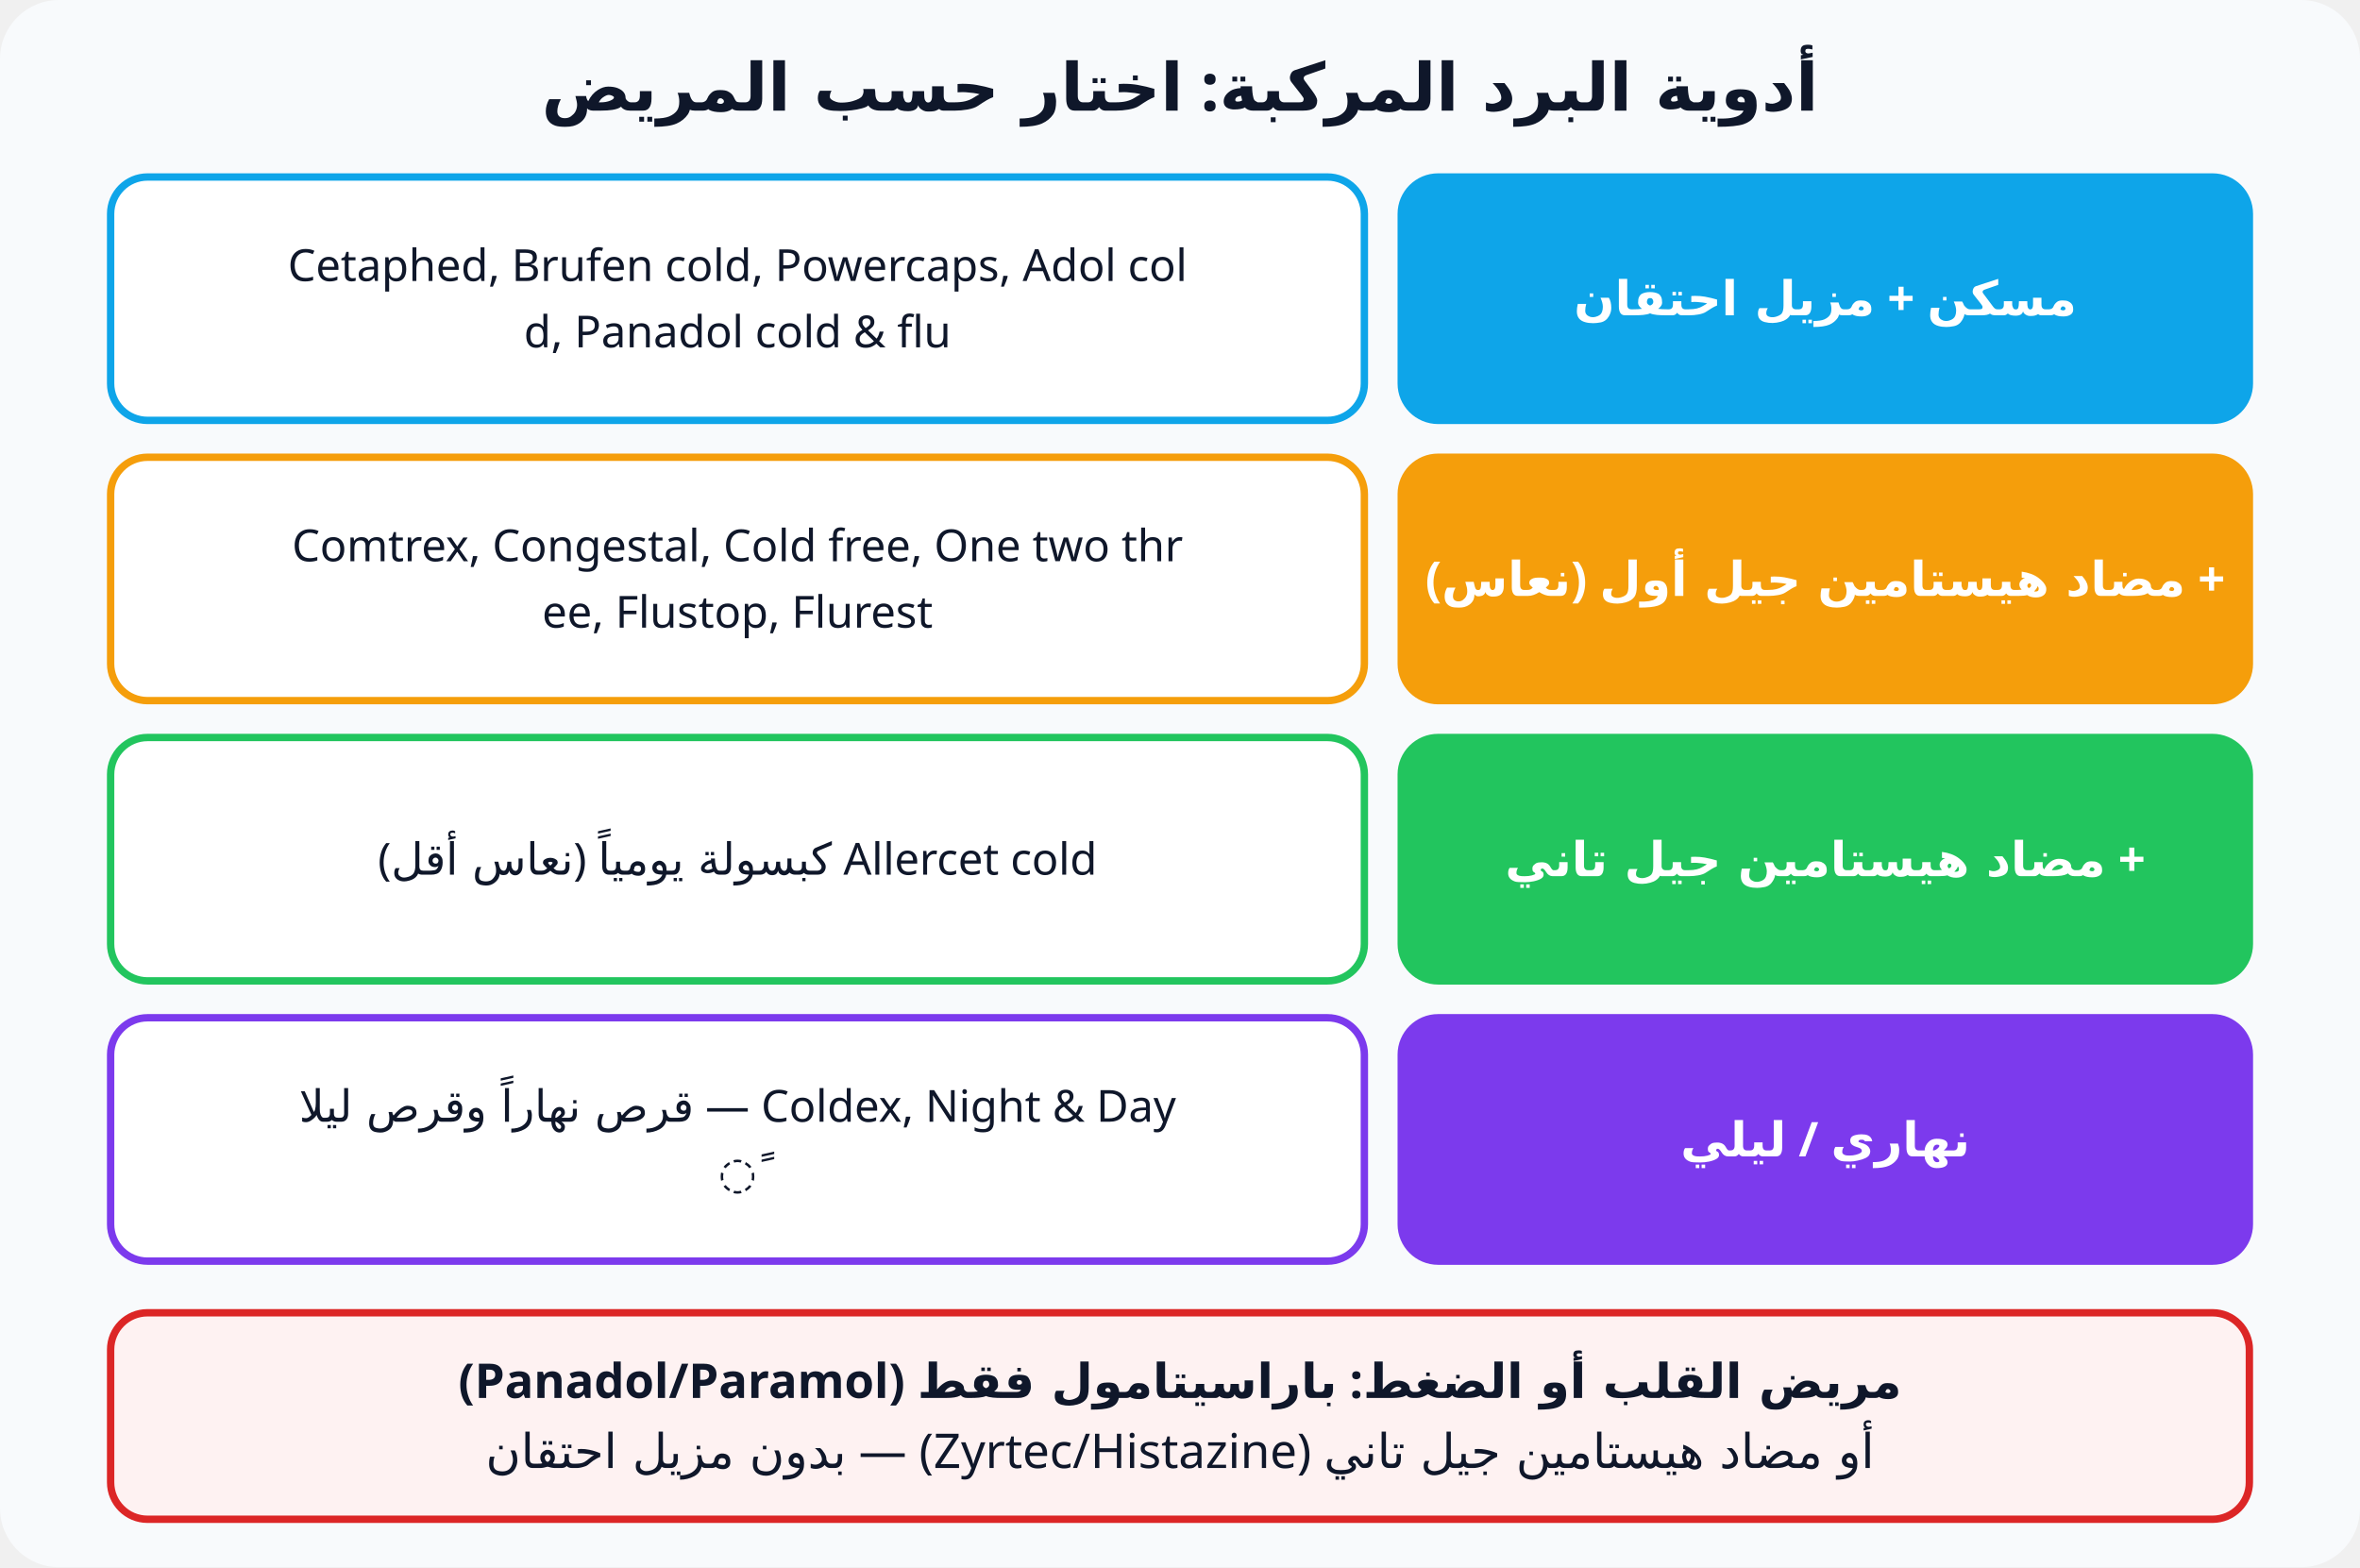
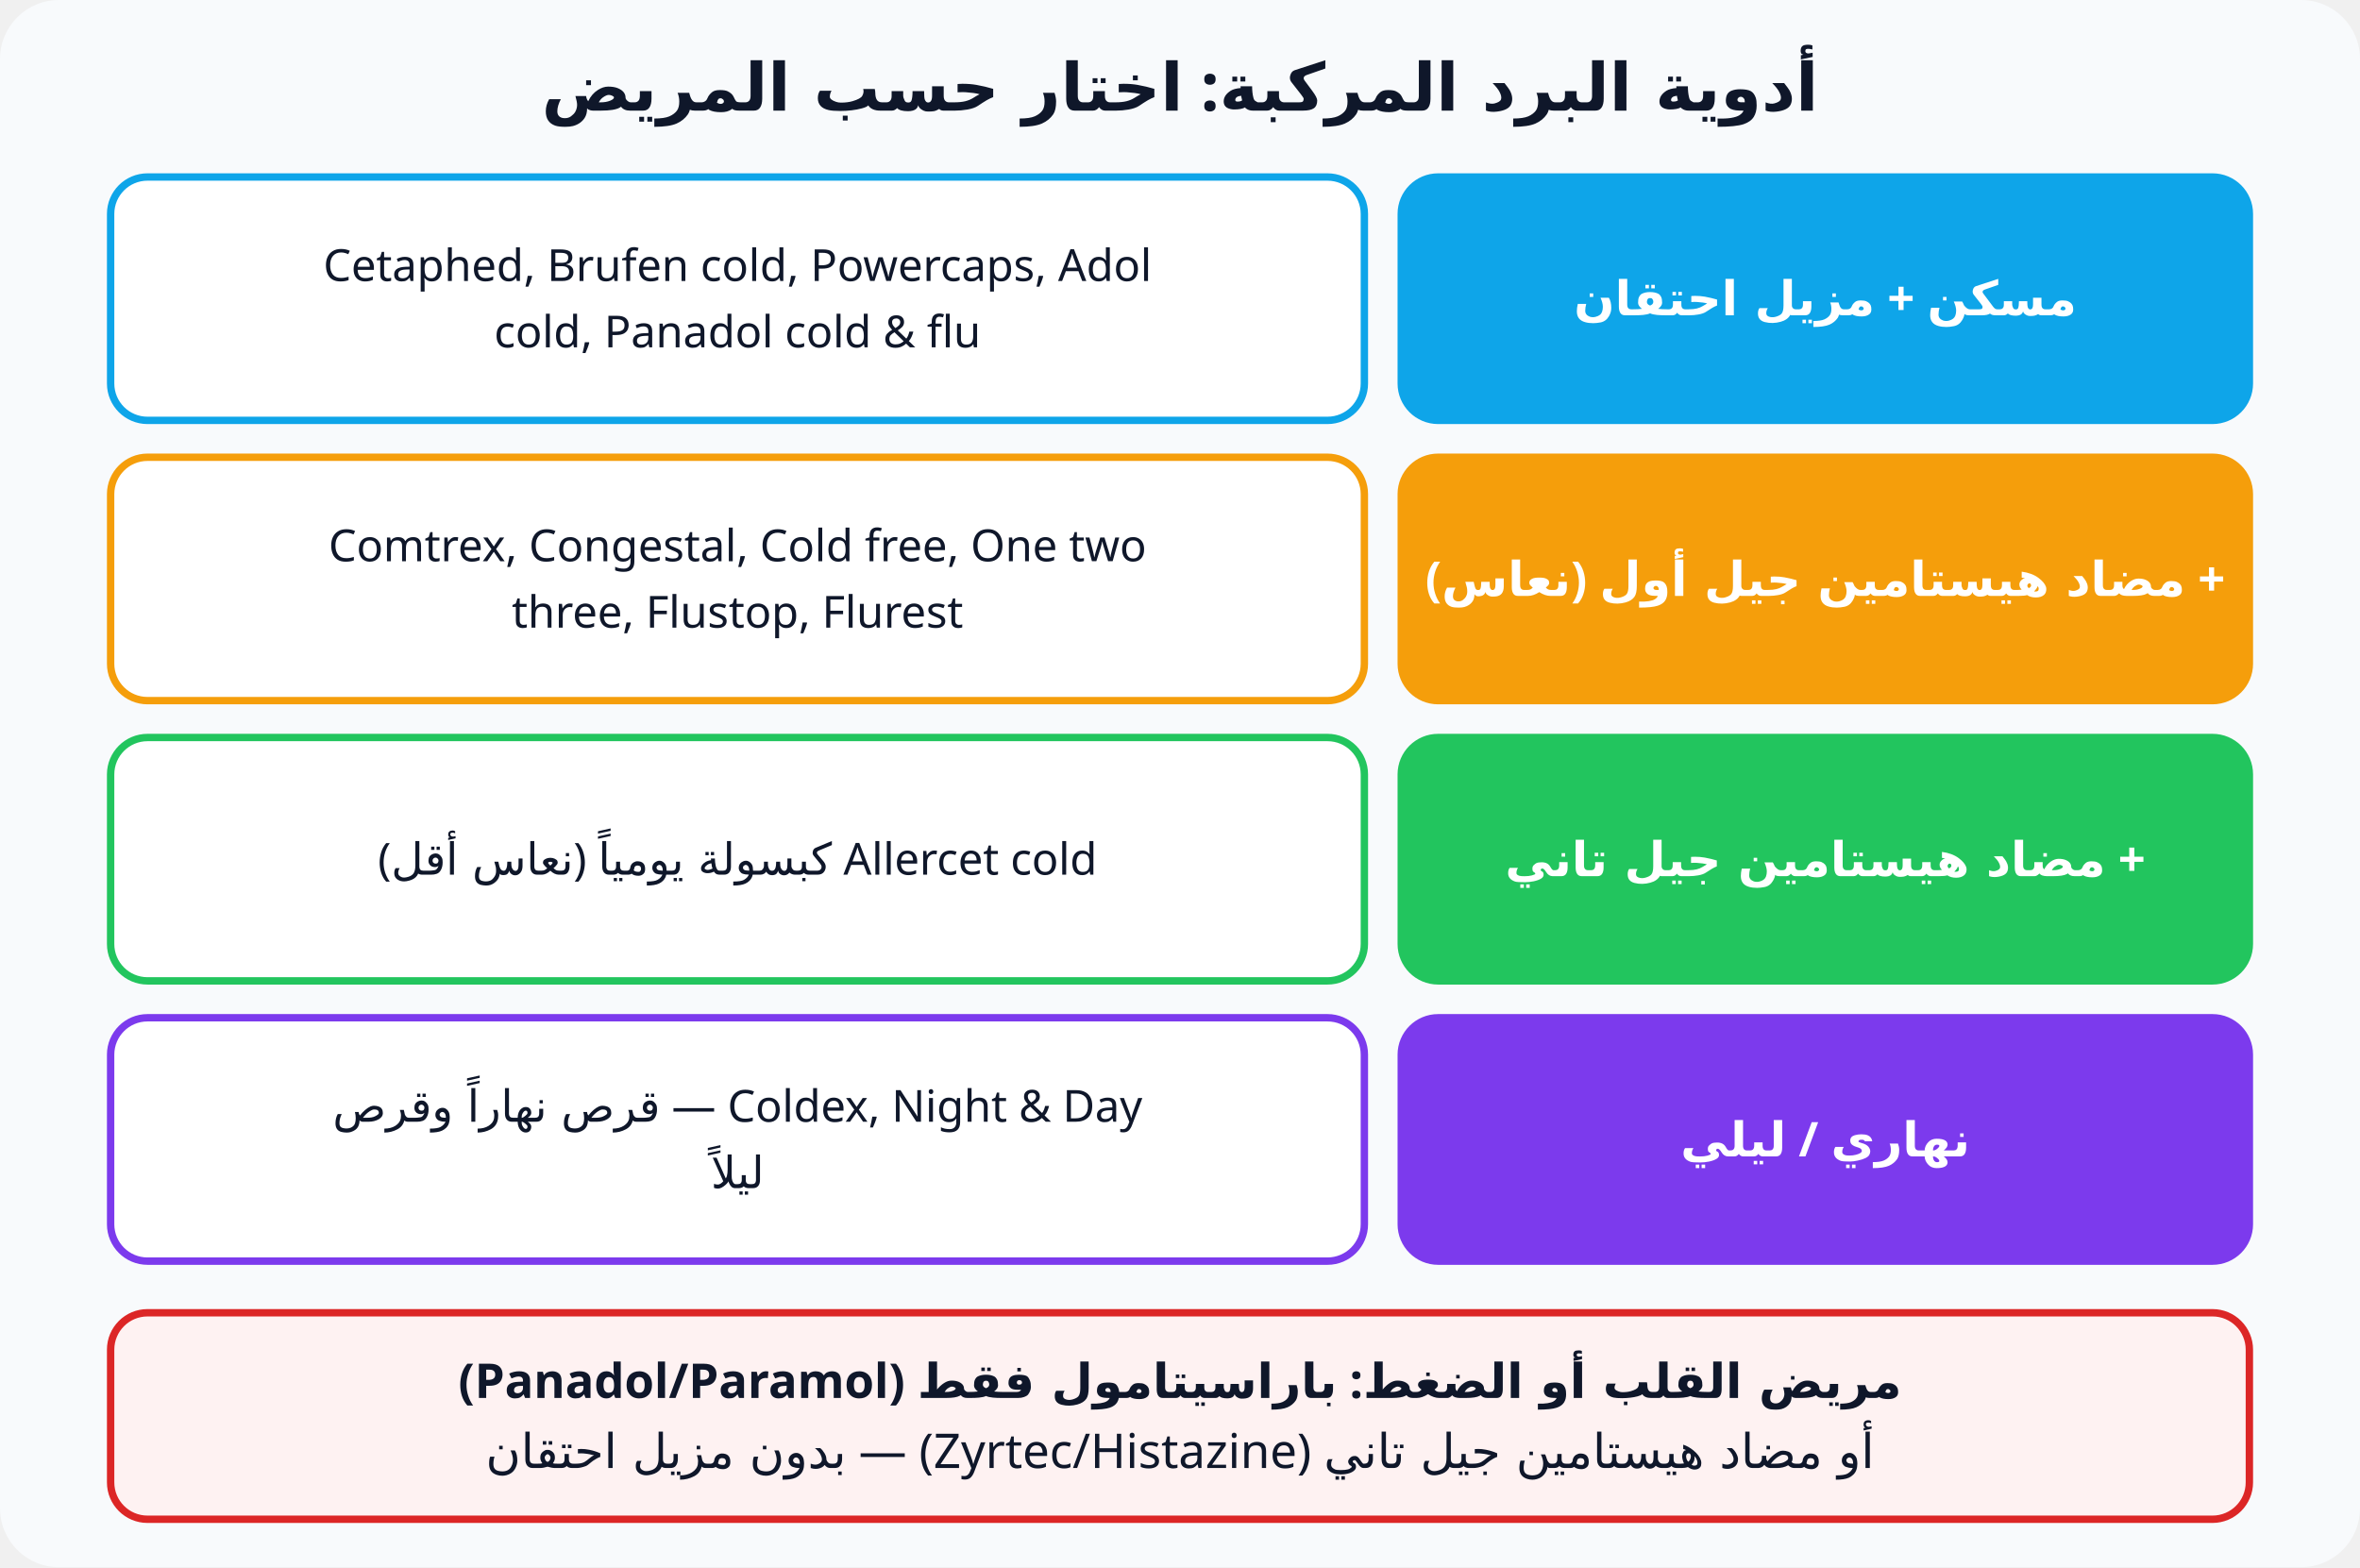
<svg xmlns="http://www.w3.org/2000/svg" viewBox="0 0 640 425" font-family="Cairo, Tahoma, sans-serif" direction="rtl">
  <rect width="640" height="425" rx="16" fill="#f8fafc" />
  <defs>
    <marker id="a" markerWidth="8" markerHeight="8" refX="6" refY="4" orient="auto">
      <path d="M0,0 L8,4 L0,8 z" fill="#64748b" />
    </marker>
  </defs>
  <text x="320.0" y="30" text-anchor="middle" font-size="18" font-weight="800" fill="#0f172a">أدوية البرد المركبة: اختار حسب المريض</text>
  <rect x="380" y="48" width="230" height="66" rx="10" fill="#0ea5e9" stroke="#0ea5e9" stroke-width="2" />
  <text x="495.0" y="85.5" text-anchor="middle" font-size="13" font-weight="700" fill="#fff">مسكن + مزيل احتقان</text>
  <rect x="30" y="48" width="340" height="66" rx="10" fill="#fff" stroke="#0ea5e9" stroke-width="2" />
-   <text x="200.0" y="76.2" text-anchor="middle" font-size="12" font-weight="500" fill="#0f172a">Cetaphed, Brufen cold, Powercaps, Adol col</text>
-   <text x="200.0" y="94.2" text-anchor="middle" font-size="12" font-weight="500" fill="#0f172a">d, Panadol cold &amp; flu</text>
+   <text x="200.0" y="76.2" text-anchor="middle" font-size="12" font-weight="500" fill="#0f172a">Cetaphed, Brufen cold, Powercaps, Adol</text>
+   <text x="200.0" y="94.2" text-anchor="middle" font-size="12" font-weight="500" fill="#0f172a">cold, Panadol cold &amp; flu</text>
  <rect x="380" y="124" width="230" height="66" rx="10" fill="#f59e0b" stroke="#f59e0b" stroke-width="2" />
  <text x="495.0" y="161.6" text-anchor="middle" font-size="13" font-weight="700" fill="#fff">+ مضاد هيستامين جيل أول (نعاس)</text>
  <rect x="30" y="124" width="340" height="66" rx="10" fill="#fff" stroke="#f59e0b" stroke-width="2" />
-   <text x="200.0" y="152.2" text-anchor="middle" font-size="12" font-weight="500" fill="#0f172a">Comtrex, Congestal, Cold free, One two thr</text>
-   <text x="200.0" y="170.2" text-anchor="middle" font-size="12" font-weight="500" fill="#0f172a">ee, Flustop, Flurest</text>
+   <text x="200.0" y="152.2" text-anchor="middle" font-size="12" font-weight="500" fill="#0f172a">Comtrex, Congestal, Cold free, One two</text>
+   <text x="200.0" y="170.2" text-anchor="middle" font-size="12" font-weight="500" fill="#0f172a">three, Flustop, Flurest</text>
  <rect x="380" y="200" width="230" height="66" rx="10" fill="#22c55e" stroke="#22c55e" stroke-width="2" />
  <text x="495.0" y="237.6" text-anchor="middle" font-size="13" font-weight="700" fill="#fff">+ مضاد هيستامين جيل تاني</text>
  <rect x="30" y="200" width="340" height="66" rx="10" fill="#fff" stroke="#22c55e" stroke-width="2" />
  <text x="200.0" y="237.2" text-anchor="middle" font-size="12" font-weight="500" fill="#0f172a">Allercet cold كبسولة يومياً (نعاس أقل)</text>
  <rect x="380" y="276" width="230" height="66" rx="10" fill="#7c3aed" stroke="#7c3aed" stroke-width="2" />
  <text x="495.0" y="313.6" text-anchor="middle" font-size="13" font-weight="700" fill="#fff">نهاري / ليلي</text>
  <rect x="30" y="276" width="340" height="66" rx="10" fill="#fff" stroke="#7c3aed" stroke-width="2" />
-   <text x="200.0" y="304.2" text-anchor="middle" font-size="12" font-weight="500" fill="#0f172a">Coldex, Night &amp; Day — قرص نهاراً وقرص ليلا</text>
-   <text x="200.0" y="322.2" text-anchor="middle" font-size="12" font-weight="500" fill="#0f172a">ً</text>
+   <text x="200.0" y="304.2" text-anchor="middle" font-size="12" font-weight="500" fill="#0f172a">Coldex, Night &amp; Day — قرص نهاراً وقرص</text>
+   <text x="200.0" y="322.2" text-anchor="middle" font-size="12" font-weight="500" fill="#0f172a">ليلاً</text>
  <rect x="30" y="356" width="580" height="56" rx="10" fill="#fef2f2" stroke="#dc2626" stroke-width="2" />
  <text x="320.0" y="379.1" text-anchor="middle" font-size="13" font-weight="700" fill="#0f172a">مريض القلب أو الضغط: باراسيتامول فقط (Panadol/Paramol)</text>
  <text x="320.0" y="398.1" text-anchor="middle" font-size="13" font-weight="500" fill="#0f172a">أو مضاد هيستامين جيل تاني (Zyrtec/Histazine) — بدون مزيل احتقان</text>
</svg>
